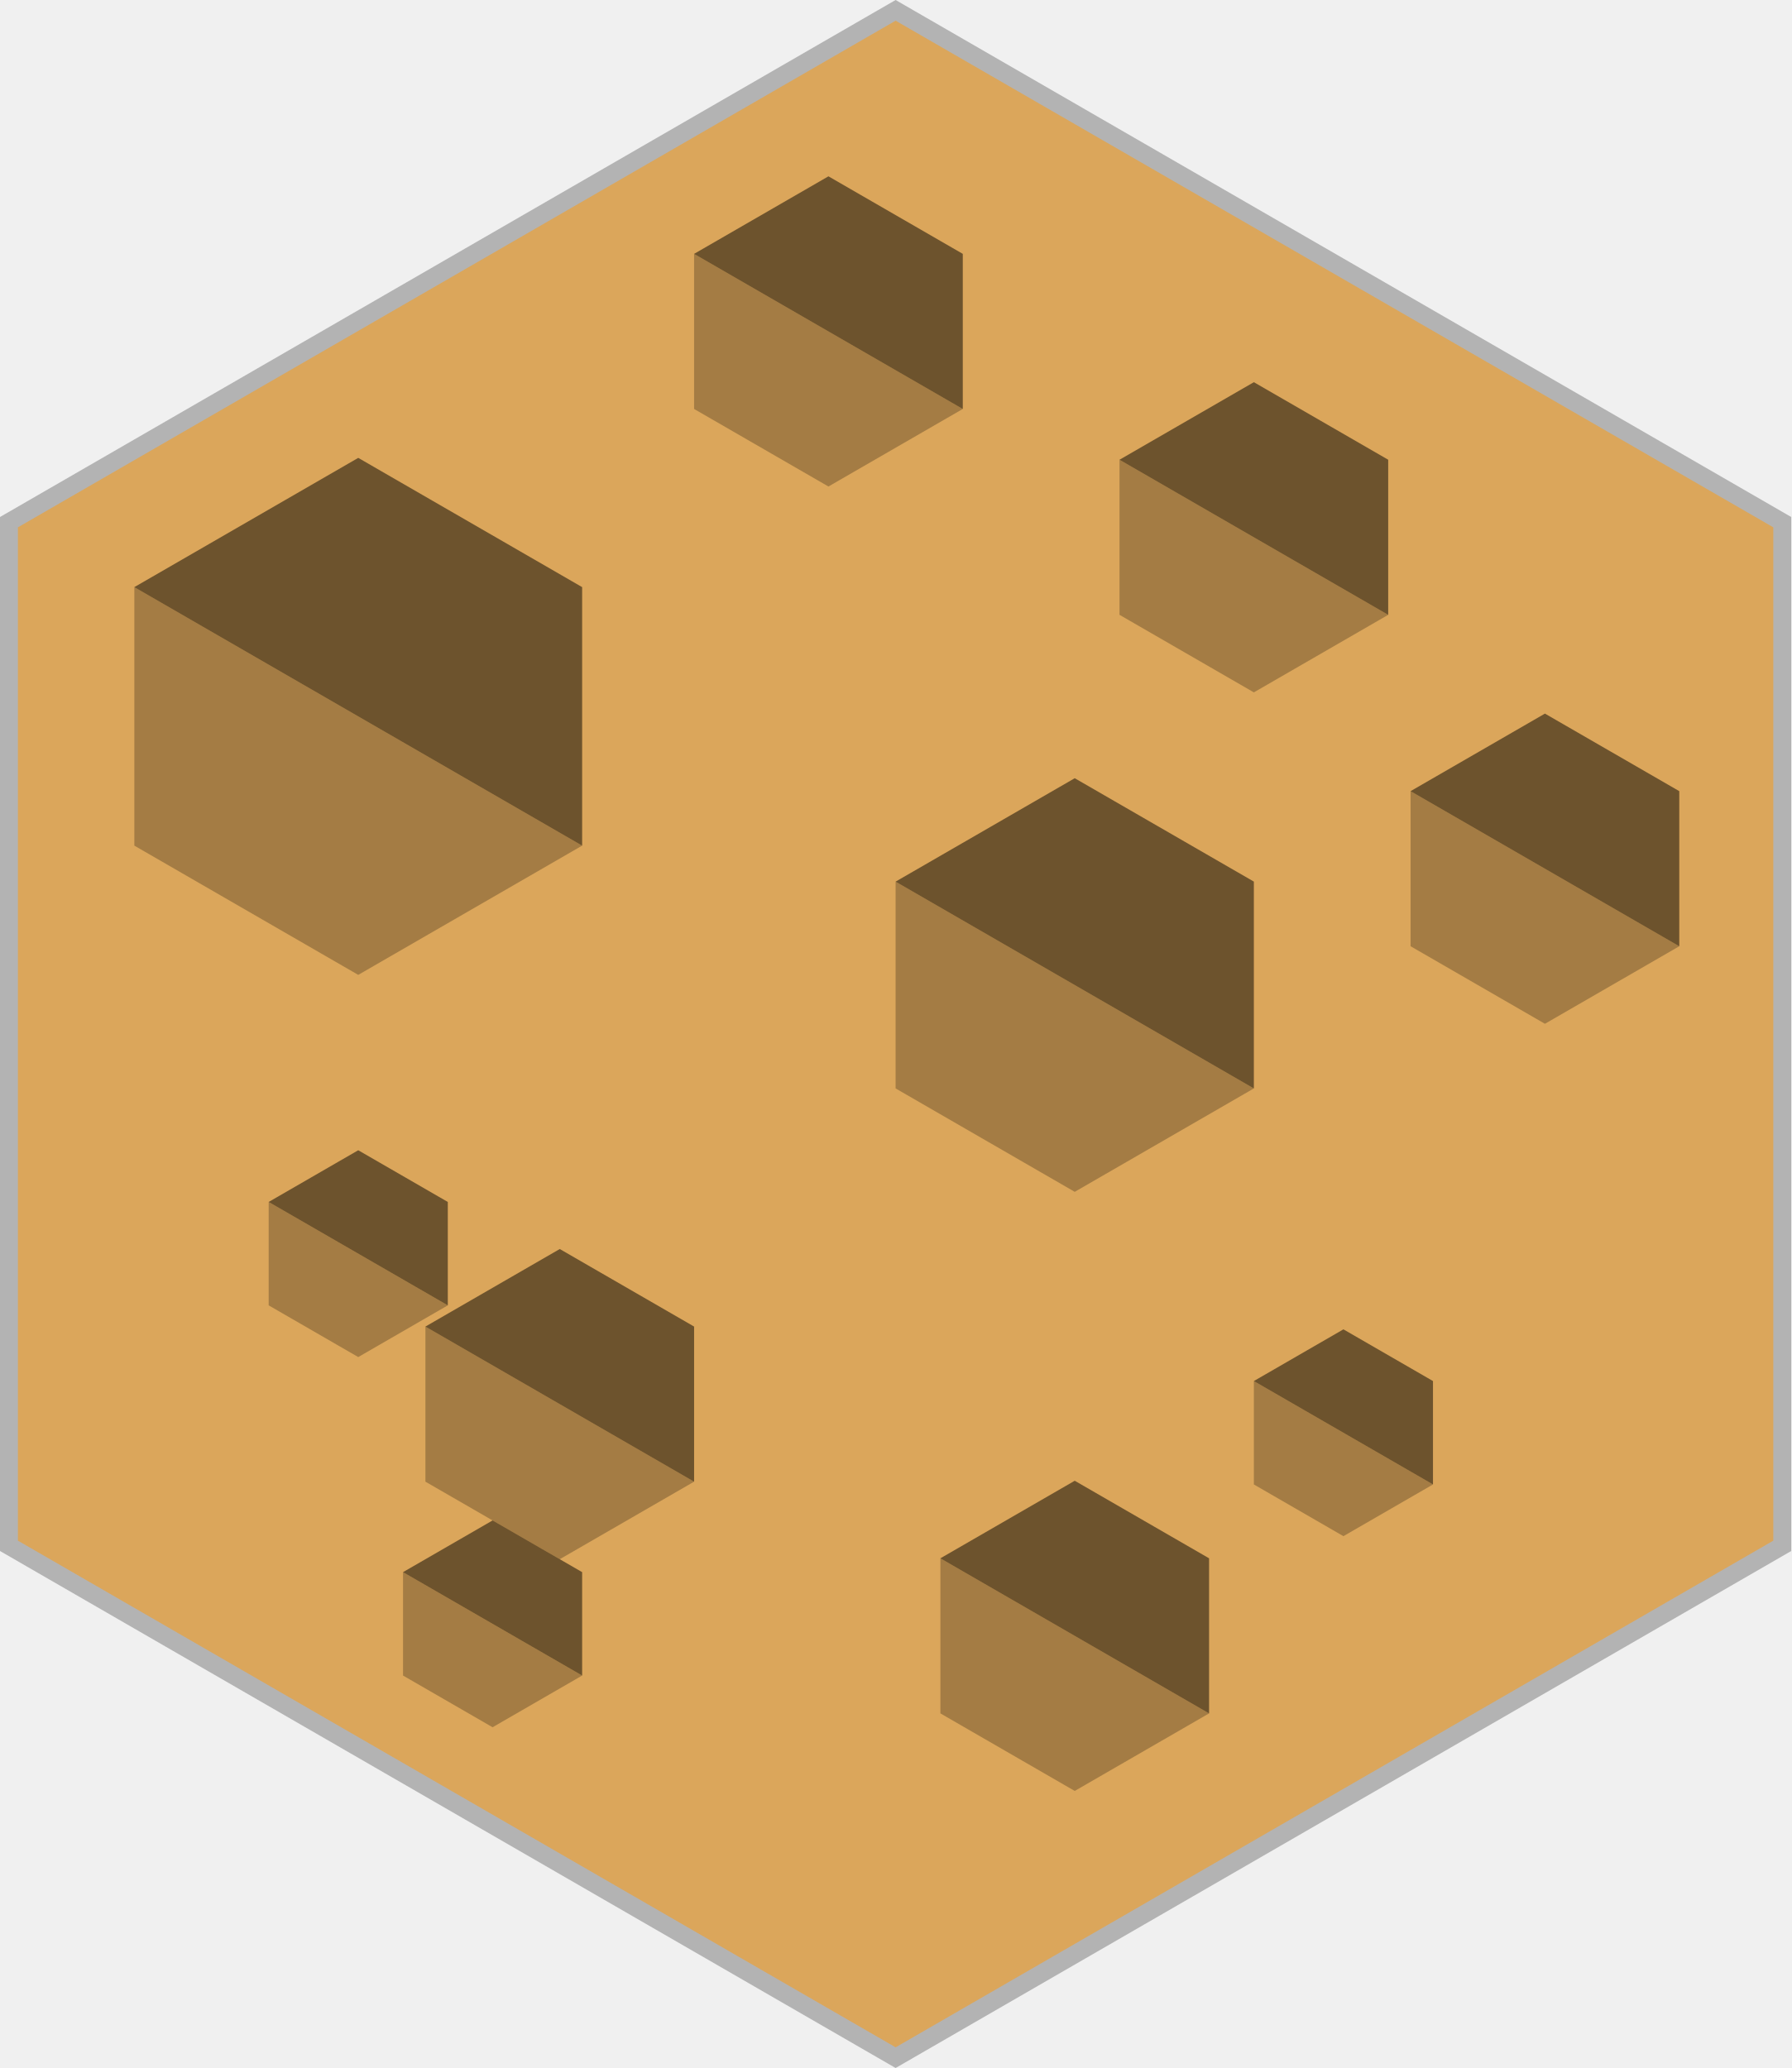
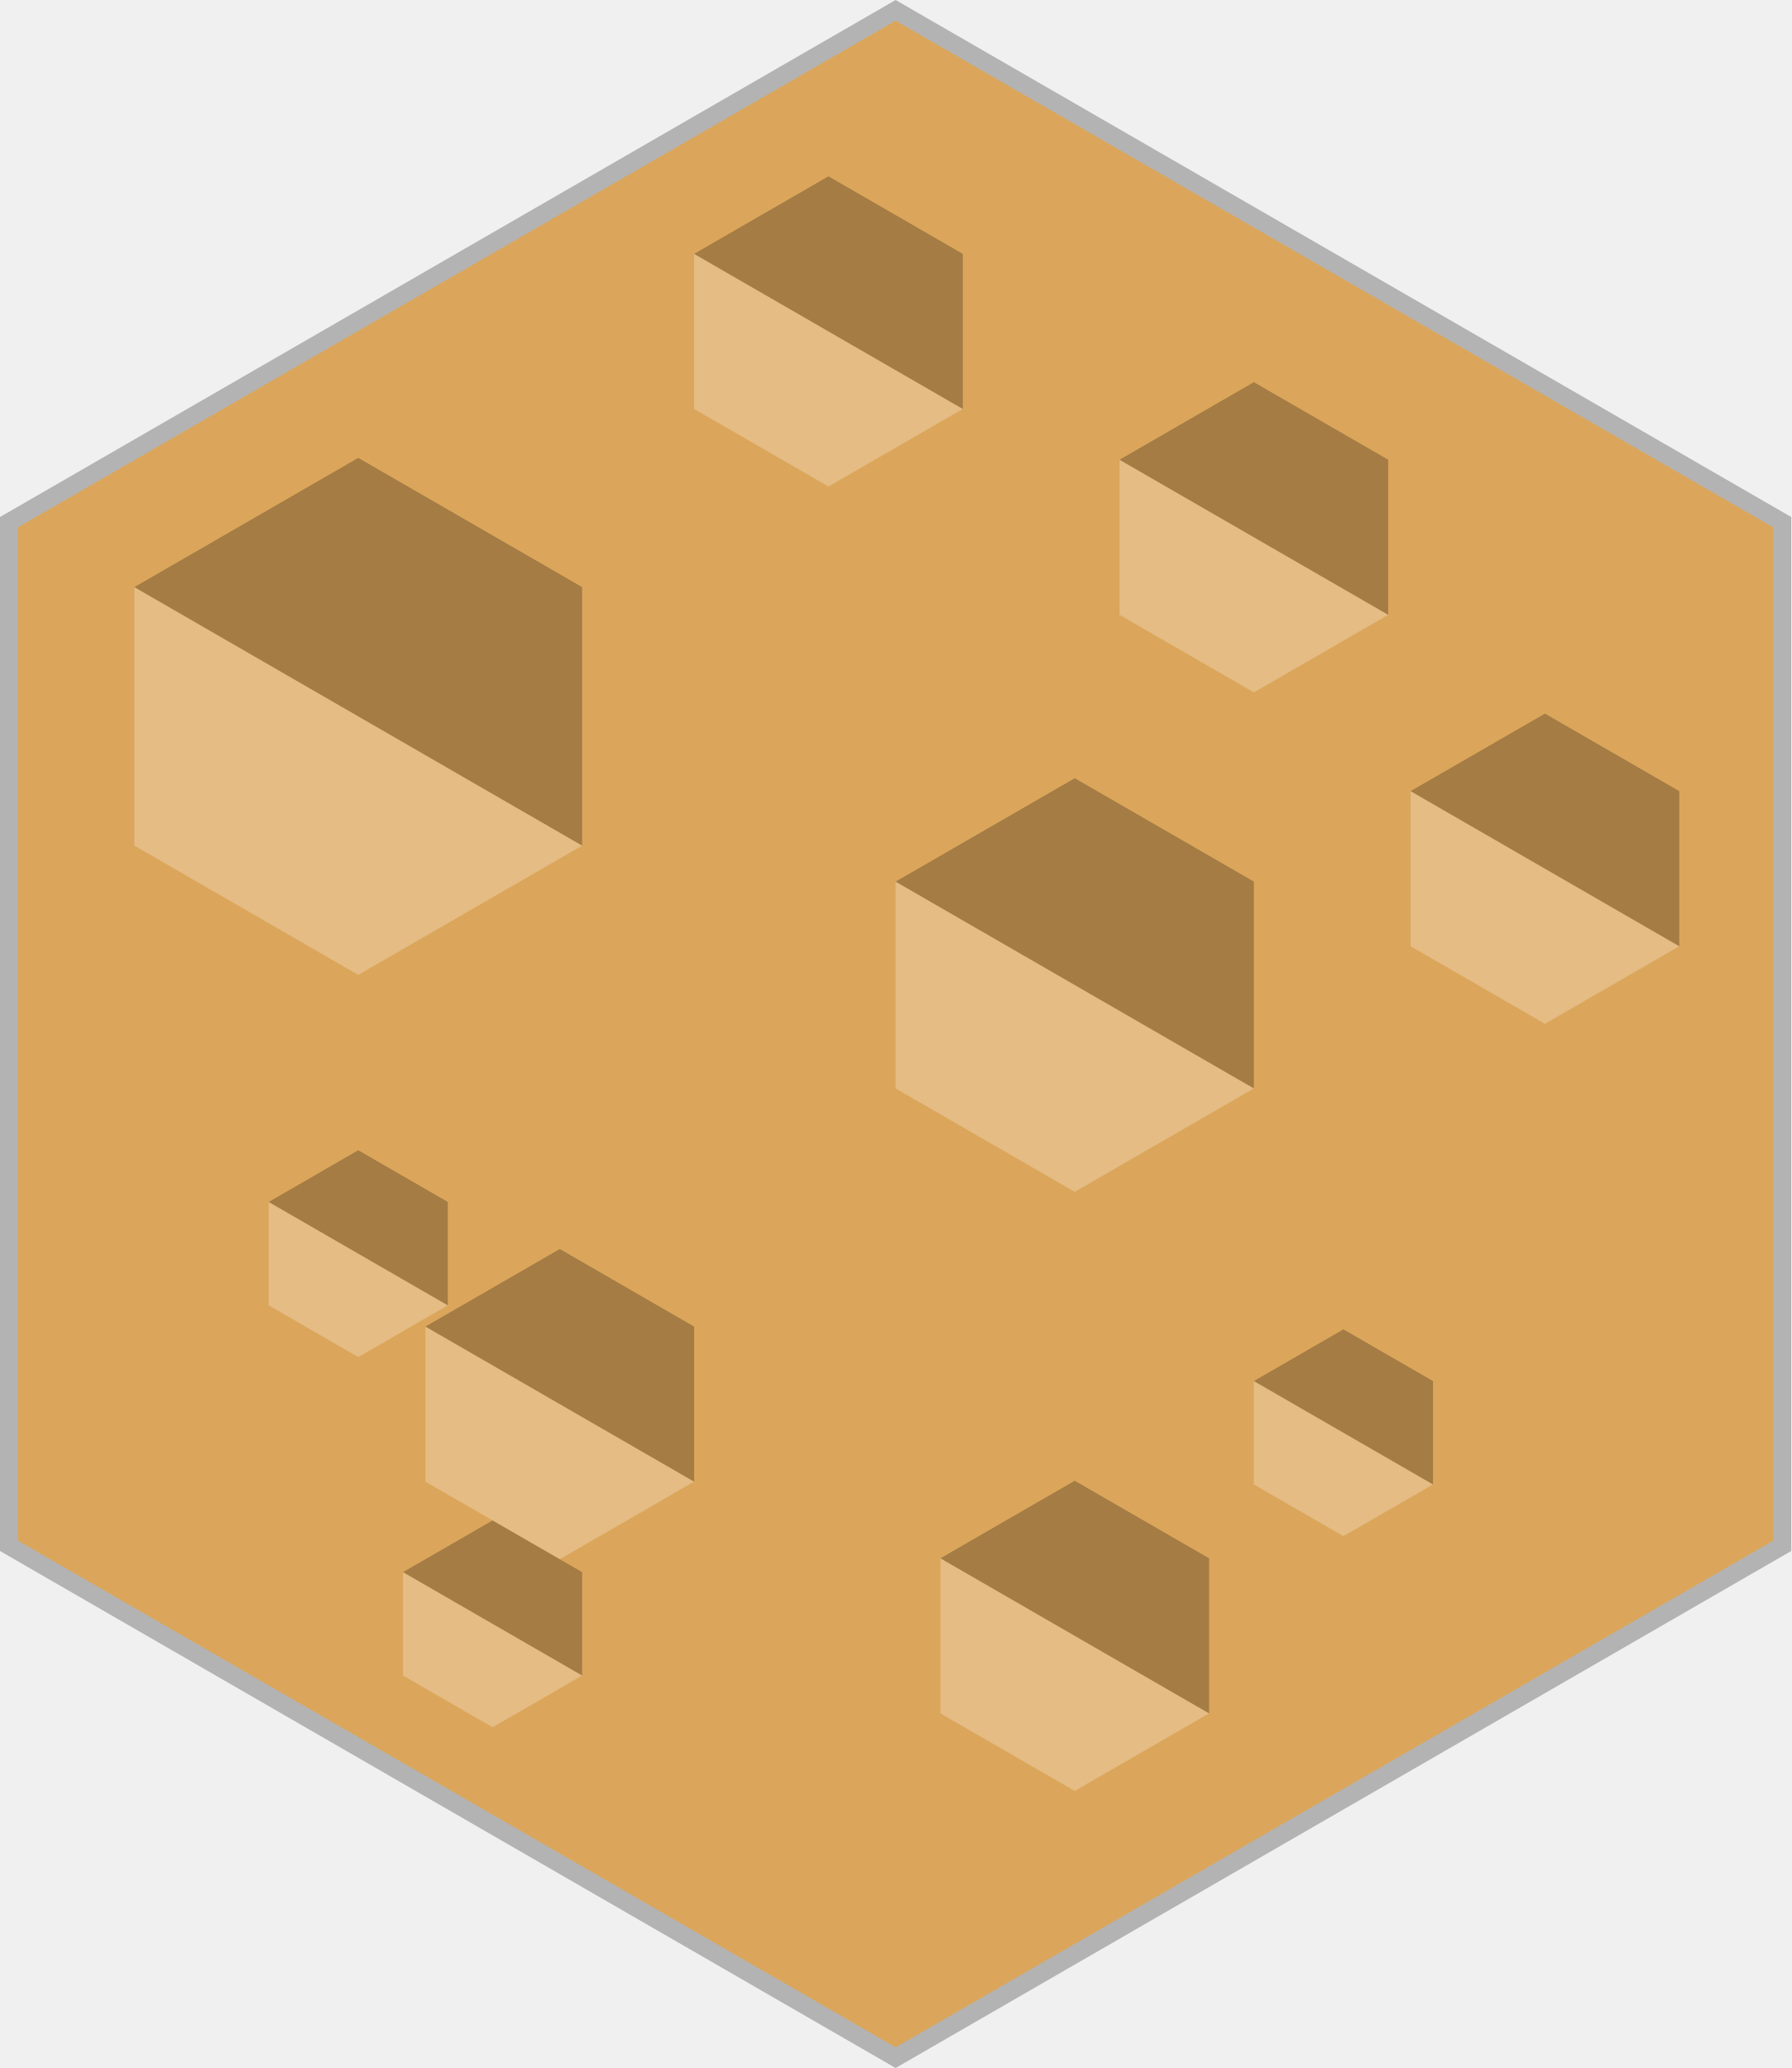
<svg xmlns="http://www.w3.org/2000/svg" xml:space="preserve" width="100" height="115.47">
  <path fill="#dba65b" stroke="#b3b3b3" d="M99.5 86.314 50 114.893.5 86.314V29.156L50 .577l49.5 28.579z" />
-   <path fill-opacity=".25" d="M70 60.774 50 49.227v11.547l10 5.774z" />
-   <path fill-opacity=".5" d="m60 43.453-10 5.774 20 11.547V49.226z" />
-   <path fill-opacity=".25" d="m67.5 95.67-15-8.66v8.66L60 100z" />
-   <path fill-opacity=".5" d="m60 82.68-7.5 4.33 15 8.66v-8.66z" />
-   <path fill-opacity=".25" d="m32.5 47.217-25-14.434v14.434L20 54.434z" />
-   <path fill-opacity=".5" d="M20 25.566 7.5 32.783l25 14.434V32.783z" />
-   <path fill-opacity=".25" d="m77.5 34.33-15-8.66v8.66l7.5 4.33z" />
-   <path fill-opacity=".5" d="m70 21.34-7.5 4.33 15 8.66v-8.66z" />
-   <path fill-opacity=".25" d="m25 72.887-10-5.773v5.773l5 2.887z" />
-   <path fill-opacity=".5" d="m20 64.226-5 2.887 10 5.773v-5.773z" />
-   <path fill-opacity=".25" d="m80 82.887-10-5.773v5.773l5 2.887z" />
-   <path fill-opacity=".5" d="m75 74.226-5 2.887 10 5.773v-5.773z" />
-   <path fill-opacity=".25" d="m32.5 93.557-10-5.773v5.773l5 2.887z" />
-   <path fill-opacity=".5" d="m27.5 84.896-5 2.887 10 5.773v-5.773z" />
-   <path fill-opacity=".25" d="m53.75 22.835-15-8.66v8.66l7.5 4.33z" />
-   <path fill-opacity=".5" d="m46.25 9.845-7.5 4.33 15 8.66v-8.66z" />
-   <path fill-opacity=".25" d="m93.75 52.835-15-8.66v8.66l7.5 4.33z" />
-   <path fill-opacity=".5" d="m86.25 39.845-7.5 4.33 15 8.66v-8.66z" />
-   <path fill-opacity=".25" d="m38.75 82.731-15-8.66v8.66l7.5 4.33z" />
-   <path fill-opacity=".5" d="m31.25 69.741-7.5 4.33 15 8.66v-8.66z" />
+   <path fill="#fff" fill-opacity=".25" d="M70 60.774 50 49.227v11.547l10 5.774z" />
+   <path fill-opacity=".25" d="m60 43.453-10 5.774 20 11.547V49.226z" />
+   <path fill="#fff" fill-opacity=".25" d="m67.5 95.67-15-8.66v8.66L60 100z" />
+   <path fill-opacity=".25" d="m60 82.68-7.5 4.33 15 8.66v-8.66z" />
+   <path fill="#fff" fill-opacity=".25" d="m32.5 47.217-25-14.434v14.434L20 54.434z" />
+   <path fill-opacity=".25" d="M20 25.566 7.5 32.783l25 14.434V32.783z" />
+   <path fill="#fff" fill-opacity=".25" d="m77.5 34.33-15-8.66v8.66l7.5 4.33z" />
+   <path fill-opacity=".25" d="m70 21.34-7.5 4.33 15 8.66v-8.66z" />
+   <path fill="#fff" fill-opacity=".25" d="m25 72.887-10-5.773v5.773l5 2.887z" />
+   <path fill-opacity=".25" d="m20 64.226-5 2.887 10 5.773v-5.773z" />
+   <path fill="#fff" fill-opacity=".25" d="m80 82.887-10-5.773v5.773l5 2.887z" />
+   <path fill-opacity=".25" d="m75 74.226-5 2.887 10 5.773v-5.773z" />
+   <path fill="#fff" fill-opacity=".25" d="m32.5 93.557-10-5.773v5.773l5 2.887z" />
+   <path fill-opacity=".25" d="m27.5 84.896-5 2.887 10 5.773v-5.773z" />
+   <path fill="#fff" fill-opacity=".25" d="m53.75 22.835-15-8.66v8.66l7.5 4.33z" />
+   <path fill-opacity=".25" d="m46.25 9.845-7.5 4.33 15 8.66v-8.66z" />
+   <path fill="#fff" fill-opacity=".25" d="m93.75 52.835-15-8.66v8.66l7.5 4.33z" />
+   <path fill-opacity=".25" d="m86.25 39.845-7.5 4.33 15 8.66v-8.66z" />
+   <path fill="#fff" fill-opacity=".25" d="m38.75 82.731-15-8.66v8.66l7.5 4.33z" />
+   <path fill-opacity=".25" d="m31.25 69.741-7.5 4.33 15 8.66v-8.66z" />
</svg>
